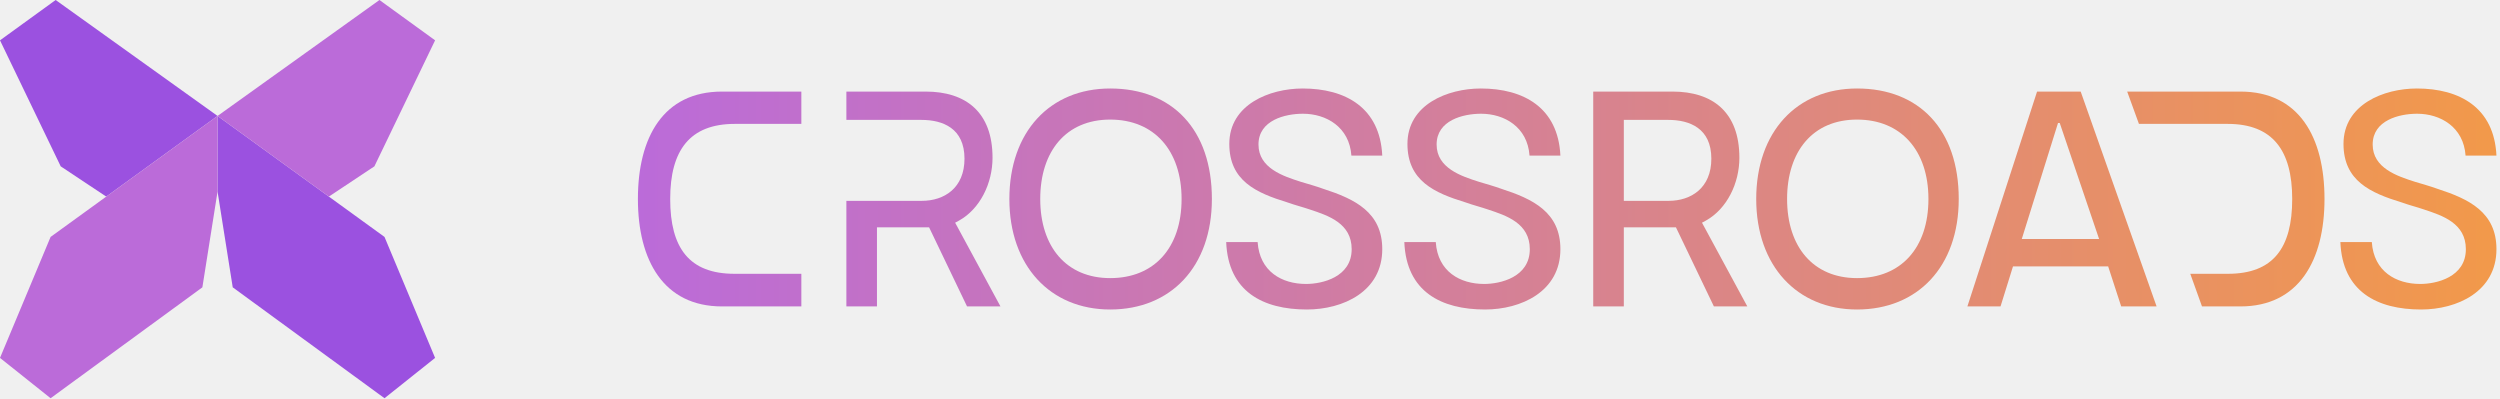
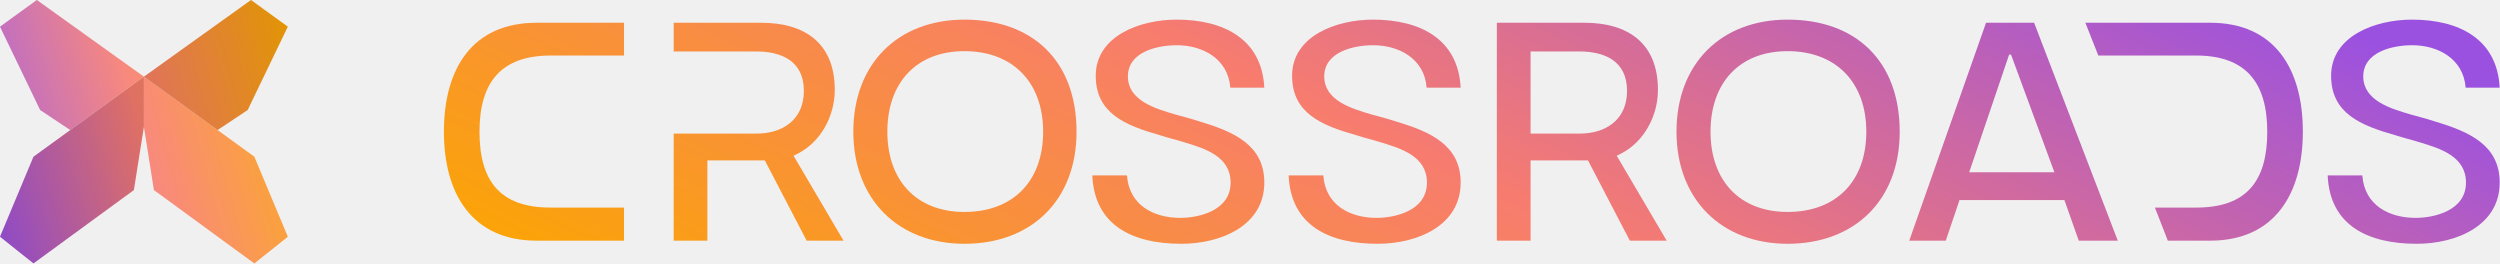
- <svg xmlns="http://www.w3.org/2000/svg" width="678" height="108" viewBox="0 0 678 108" fill="none">
-   <path d="M-3.8147e-06 10.937L15.093 0L59 31.443L28.814 53.316L16.465 45.114L-3.8147e-06 10.937Z" fill="#9B51E0" />
-   <path d="M118 97.063L104.279 108L63.116 77.924L59 51.949V31.443L104.279 64.253L118 97.063Z" fill="#9B51E0" />
-   <path d="M118 10.937L102.907 0L59 31.443L89.186 53.316L101.535 45.114L118 10.937Z" fill="#BB6BD9" />
-   <path d="M-3.8147e-06 97.063L13.721 108L54.884 77.924L59 51.949V31.443L13.721 64.253L-3.8147e-06 97.063Z" fill="#BB6BD9" />
-   <path d="M217.324 83.103V74.254H199.195C186.904 74.254 181.757 67.242 181.757 53.969C181.757 40.779 187.058 33.6 199.272 33.6H217.324V24.835H195.815C179.914 24.835 173 37.19 173 53.969C173 70.664 179.99 83.103 195.815 83.103H217.324Z" fill="url(#paint0_linear_558_371)" />
-   <path d="M273.74 53.969C273.74 35.77 284.725 24 301.087 24C317.91 24 328.664 35.103 328.664 53.969C328.664 72.334 317.526 83.937 301.087 83.937C284.802 83.937 273.74 72.084 273.74 53.969ZM301.087 75.423C312.994 75.423 320.445 67.242 320.445 53.969C320.445 40.779 312.994 32.431 301.087 32.431C289.103 32.431 282.113 41.03 282.113 53.969C282.113 66.908 289.18 75.423 301.087 75.423Z" fill="url(#paint1_linear_558_371)" />
-   <path d="M332.542 65.656H341.069C341.607 73.67 347.675 77.009 354.205 77.009C358.584 77.009 366.573 75.172 366.573 67.576C366.573 60.563 360.274 58.477 355.204 56.807C353.283 56.139 351.209 55.638 349.135 54.887C340.685 52.299 333.387 49.044 333.387 39.026C333.387 28.341 344.296 24 353.283 24C364.883 24 374.254 29.176 374.869 42.198H366.496C365.958 34.435 359.659 30.845 353.36 30.845C348.52 30.845 341.3 32.598 341.3 39.193C341.3 45.621 348.06 47.791 352.745 49.294C354.666 49.878 356.817 50.463 358.891 51.214C367.418 53.969 374.869 57.558 374.869 67.576C374.869 79.096 364.191 83.937 354.435 83.937C342.529 83.937 333.08 79.096 332.542 65.656Z" fill="url(#paint2_linear_558_371)" />
-   <path d="M380.853 65.656H389.38C389.918 73.67 395.986 77.009 402.516 77.009C406.894 77.009 414.883 75.172 414.883 67.576C414.883 60.563 408.584 58.477 403.514 56.807C401.594 56.139 399.52 55.638 397.446 54.887C388.996 52.299 381.698 49.044 381.698 39.026C381.698 28.341 392.606 24 401.594 24C413.193 24 422.565 29.176 423.18 42.198H414.807C414.269 34.435 407.97 30.845 401.671 30.845C396.831 30.845 389.611 32.598 389.611 39.193C389.611 45.621 396.37 47.791 401.056 49.294C402.977 49.878 405.128 50.463 407.202 51.214C415.728 53.969 423.18 57.558 423.18 67.576C423.18 79.096 412.502 83.937 402.746 83.937C390.84 83.937 381.391 79.096 380.853 65.656Z" fill="url(#paint3_linear_558_371)" />
-   <path d="M432.083 83.103V24.835H453.592C464.5 24.835 471.721 30.428 471.721 42.783C471.721 49.711 468.341 56.64 462.657 59.812L461.581 60.397L473.872 83.103H464.808L454.514 61.649H440.38V83.103H432.083ZM440.38 54.47H452.517C458.662 54.47 464.116 50.964 464.116 43.033C464.116 34.769 458.201 32.515 452.44 32.515H440.38V54.47Z" fill="url(#paint4_linear_558_371)" />
-   <path d="M476.286 53.969C476.286 35.77 487.271 24 503.633 24C520.456 24 531.21 35.103 531.21 53.969C531.21 72.334 520.072 83.937 503.633 83.937C487.347 83.937 476.286 72.084 476.286 53.969ZM503.633 75.423C515.539 75.423 522.991 67.242 522.991 53.969C522.991 40.779 515.539 32.431 503.633 32.431C491.649 32.431 484.659 41.03 484.659 53.969C484.659 66.908 491.726 75.423 503.633 75.423Z" fill="url(#paint5_linear_558_371)" />
-   <path d="M533.555 83.103L552.453 24.835H564.282L584.869 83.103H575.267L571.734 72.25H545.923L542.543 83.103H533.555ZM548.304 64.821H569.276L558.598 33.35H558.137L548.304 64.821Z" fill="url(#paint6_linear_558_371)" />
-   <path d="M597.182 83.103L594.001 74.254H604.209C616.5 74.254 621.647 67.242 621.647 53.969C621.647 40.779 616.347 33.6 604.133 33.6H580.079L576.891 24.835H607.589C623.491 24.835 630.404 37.19 630.404 53.969C630.404 70.664 623.414 83.103 607.589 83.103H597.182Z" fill="url(#paint7_linear_558_371)" />
-   <path d="M634.711 65.656H643.237C643.775 73.67 649.844 77.009 656.373 77.009C660.752 77.009 668.741 75.172 668.741 67.576C668.741 60.563 662.442 58.477 657.372 56.807C655.451 56.139 653.377 55.638 651.303 54.887C642.853 52.299 635.556 49.044 635.556 39.026C635.556 28.341 646.464 24 655.451 24C667.051 24 676.423 29.176 677.037 42.198H668.664C668.126 34.435 661.827 30.845 655.528 30.845C650.689 30.845 643.468 32.598 643.468 39.193C643.468 45.621 650.228 47.791 654.914 49.294C656.834 49.878 658.985 50.463 661.059 51.214C669.586 53.969 677.037 57.558 677.037 67.576C677.037 79.096 666.359 83.937 656.604 83.937C644.697 83.937 635.248 79.096 634.711 65.656Z" fill="url(#paint8_linear_558_371)" />
-   <path d="M229.538 24.835H251.046C261.954 24.835 269.175 30.428 269.175 42.783C269.175 49.711 265.795 56.64 260.111 59.812L259.035 60.397L271.326 83.103H262.262L251.968 61.649H237.834V83.103H229.538V54.47H237.834H249.971C256.116 54.47 261.57 50.964 261.57 43.033C261.57 34.769 255.655 32.515 249.894 32.515H237.834H229.538V24.835Z" fill="url(#paint9_linear_558_371)" />
+ <svg xmlns="http://www.w3.org/2000/svg" width="1025" height="108" viewBox="0 0 1025 108" fill="none">
+   <g clip-path="url(#clip0_691_436)">
+     <path d="M0 10.937L15.093 0L59 31.443L28.814 53.316L16.465 45.114L0 10.937Z" fill="url(#paint0_linear_691_436)" />
+     <path d="M0 10.937L15.093 0L59 31.443L28.814 53.316L16.465 45.114L0 10.937Z" fill="white" fill-opacity="0.1" />
+     <path d="M118 97.063L104.279 108L63.116 77.924L59 51.949V31.443L104.279 64.253L118 97.063Z" fill="url(#paint1_linear_691_436)" />
+     <path d="M118 97.063L104.279 108L63.116 77.924L59 51.949V31.443L104.279 64.253L118 97.063Z" fill="white" fill-opacity="0.1" />
+     <path d="M118 10.937L102.907 0L59 31.443L89.186 53.316L101.535 45.114L118 10.937Z" fill="url(#paint2_linear_691_436)" />
+     <path d="M118 10.937L102.907 0L59 31.443L89.186 53.316L101.535 45.114L118 10.937Z" fill="black" fill-opacity="0.1" />
+     <path d="M0 97.063L13.721 108L54.884 77.924L59 51.949V31.443L13.721 64.253L0 97.063Z" fill="url(#paint3_linear_691_436)" />
+     <path d="M0 97.063L13.721 108L54.884 77.924L59 51.949V31.443L13.721 64.253L0 97.063Z" fill="black" fill-opacity="0.1" />
+     <path d="M255.856 98.672V85.104H225.648C205.168 85.104 196.592 74.352 196.592 54C196.592 33.776 205.424 22.768 225.776 22.768H255.856V9.328H220.016C193.52 9.328 182 28.272 182 54C182 79.6 193.648 98.672 220.016 98.672H255.856Z" fill="url(#paint4_linear_691_436)" />
+     <path fill-rule="evenodd" clip-rule="evenodd" d="M276.208 54.768V98.672H290.032V65.776H313.584L330.736 98.672H345.84L325.36 63.856L327.152 62.96C336.624 58.096 342.256 47.472 342.256 36.848C342.256 17.904 330.224 9.328 312.048 9.328H276.208V21.104H310.128C319.728 21.104 329.584 24.56 329.584 37.232C329.584 49.392 320.496 54.768 310.256 54.768H276.208Z" fill="url(#paint5_linear_691_436)" />
+     <path d="M349.862 54C349.862 26.096 368.166 8.048 395.43 8.048C423.462 8.048 441.382 25.072 441.382 54C441.382 82.16 422.822 99.952 395.43 99.952C368.294 99.952 349.862 81.776 349.862 54ZM395.43 86.896C415.27 86.896 427.686 74.352 427.686 54C427.686 33.776 415.27 20.976 395.43 20.976C375.462 20.976 363.814 34.16 363.814 54C363.814 73.84 375.59 86.896 395.43 86.896Z" fill="url(#paint6_linear_691_436)" />
+     <path d="M447.844 71.92H462.052C462.948 84.208 473.06 89.328 483.94 89.328C491.236 89.328 504.548 86.512 504.548 74.864C504.548 64.112 494.052 60.912 485.604 58.352C482.404 57.328 478.948 56.56 475.492 55.408C461.412 51.44 449.252 46.448 449.252 31.088C449.252 14.704 467.428 8.048 482.404 8.048C501.732 8.048 517.348 15.984 518.372 35.952H504.42C503.524 24.048 493.028 18.544 482.532 18.544C474.468 18.544 462.436 21.232 462.436 31.344C462.436 41.2 473.7 44.528 481.508 46.832C484.708 47.728 488.292 48.624 491.748 49.776C505.956 54 518.372 59.504 518.372 74.864C518.372 92.528 500.58 99.952 484.324 99.952C464.484 99.952 448.74 92.528 447.844 71.92Z" fill="url(#paint7_linear_691_436)" />
+     <path d="M528.344 71.92H542.552C543.448 84.208 553.56 89.328 564.44 89.328C571.736 89.328 585.048 86.512 585.048 74.864C585.048 64.112 574.552 60.912 566.104 58.352C562.904 57.328 559.448 56.56 555.992 55.408C541.912 51.44 529.752 46.448 529.752 31.088C529.752 14.704 547.928 8.048 562.904 8.048C582.232 8.048 597.848 15.984 598.872 35.952H584.92C584.024 24.048 573.528 18.544 563.032 18.544C554.968 18.544 542.936 21.232 542.936 31.344C542.936 41.2 554.2 44.528 562.008 46.832C565.208 47.728 568.792 48.624 572.248 49.776C586.456 54 598.872 59.504 598.872 74.864C598.872 92.528 581.08 99.952 564.824 99.952C544.984 99.952 529.24 92.528 528.344 71.92Z" fill="url(#paint8_linear_691_436)" />
+     <path d="M954.344 71.92H968.552C969.448 84.208 979.56 89.328 990.44 89.328C997.736 89.328 1011.05 86.512 1011.05 74.864C1011.05 64.112 1000.55 60.912 992.104 58.352C988.904 57.328 985.448 56.56 981.992 55.408C967.912 51.44 955.752 46.448 955.752 31.088C955.752 14.704 973.928 8.048 988.904 8.048C1008.23 8.048 1023.85 15.984 1024.87 35.952H1010.92C1010.02 24.048 999.528 18.544 989.032 18.544C980.968 18.544 968.936 21.232 968.936 31.344C968.936 41.2 980.2 44.528 988.008 46.832C991.208 47.728 994.792 48.624 998.248 49.776C1012.46 54 1024.87 59.504 1024.87 74.864C1024.87 92.528 1007.08 99.952 990.824 99.952C970.984 99.952 955.24 92.528 954.344 71.92Z" fill="url(#paint9_linear_691_436)" />
+     <path d="M613.708 98.672V9.328H649.548C667.724 9.328 679.756 17.904 679.756 36.848C679.756 47.472 674.124 58.096 664.652 62.96L662.86 63.856L683.34 98.672H668.236L651.084 65.776H627.532V98.672H613.708ZM627.532 54.768H647.756C657.996 54.768 667.084 49.392 667.084 37.232C667.084 24.56 657.228 21.104 647.628 21.104H627.532V54.768Z" fill="url(#paint10_linear_691_436)" />
+     <path d="M687.362 54C687.362 26.096 705.666 8.048 732.93 8.048C760.962 8.048 778.882 25.072 778.882 54C778.882 82.16 760.322 99.952 732.93 99.952C705.794 99.952 687.362 81.776 687.362 54ZM732.93 86.896C752.77 86.896 765.186 74.352 765.186 54C765.186 33.776 752.77 20.976 732.93 20.976C712.962 20.976 701.314 34.16 701.314 54C701.314 73.84 713.09 86.896 732.93 86.896Z" fill="url(#paint11_linear_691_436)" />
+     <path d="M782.79 98.672L814.278 9.328H833.99L868.294 98.672H852.294L846.406 82.032H803.398L797.766 98.672H782.79ZM807.366 70.64H842.31L824.518 22.384H823.75L807.366 70.64Z" fill="url(#paint12_linear_691_436)" />
+     <path d="M888.81 98.672L883.51 85.104H900.52C921 85.104 929.576 74.352 929.576 54C929.576 33.776 920.744 22.768 900.392 22.768H860.312L855 9.328H906.152C932.648 9.328 944.168 28.272 944.168 54C944.168 79.6 932.52 98.672 906.152 98.672H888.81Z" fill="url(#paint13_linear_691_436)" />
+   </g>
  <defs>
-     <linearGradient id="paint0_linear_558_371" x1="173" y1="53.969" x2="677.037" y2="53.969" gradientUnits="userSpaceOnUse">
-       <stop stop-color="#BB6BD9" />
-       <stop offset="1" stop-color="#F2994A" />
+     <linearGradient id="paint0_linear_691_436" x1="-2.56348e-06" y1="108" x2="137.259" y2="70.508" gradientUnits="userSpaceOnUse">
+       <stop stop-color="#9B51E0" />
+       <stop offset="0.495" stop-color="#F77C6F" />
+       <stop offset="1" stop-color="#FBA601" />
    </linearGradient>
-     <linearGradient id="paint1_linear_558_371" x1="173" y1="53.969" x2="677.037" y2="53.969" gradientUnits="userSpaceOnUse">
-       <stop stop-color="#BB6BD9" />
-       <stop offset="1" stop-color="#F2994A" />
+     <linearGradient id="paint1_linear_691_436" x1="-2.04532e-06" y1="108" x2="137.259" y2="70.508" gradientUnits="userSpaceOnUse">
+       <stop stop-color="#9B51E0" />
+       <stop offset="0.495" stop-color="#F77C6F" />
+       <stop offset="1" stop-color="#FBA601" />
    </linearGradient>
-     <linearGradient id="paint2_linear_558_371" x1="173" y1="53.969" x2="677.037" y2="53.969" gradientUnits="userSpaceOnUse">
-       <stop stop-color="#BB6BD9" />
-       <stop offset="1" stop-color="#F2994A" />
+     <linearGradient id="paint2_linear_691_436" x1="-2.56348e-06" y1="108" x2="137.259" y2="70.508" gradientUnits="userSpaceOnUse">
+       <stop stop-color="#9B51E0" />
+       <stop offset="0.495" stop-color="#F77C6F" />
+       <stop offset="1" stop-color="#FBA601" />
    </linearGradient>
-     <linearGradient id="paint3_linear_558_371" x1="173" y1="53.969" x2="677.037" y2="53.969" gradientUnits="userSpaceOnUse">
-       <stop stop-color="#BB6BD9" />
-       <stop offset="1" stop-color="#F2994A" />
+     <linearGradient id="paint3_linear_691_436" x1="-2.25482e-06" y1="108" x2="137.259" y2="70.508" gradientUnits="userSpaceOnUse">
+       <stop stop-color="#9B51E0" />
+       <stop offset="0.495" stop-color="#F77C6F" />
+       <stop offset="1" stop-color="#FBA601" />
    </linearGradient>
-     <linearGradient id="paint4_linear_558_371" x1="173" y1="53.969" x2="677.037" y2="53.969" gradientUnits="userSpaceOnUse">
-       <stop stop-color="#BB6BD9" />
-       <stop offset="1" stop-color="#F2994A" />
+     <linearGradient id="paint4_linear_691_436" x1="182" y1="99.952" x2="360.346" y2="-274.66" gradientUnits="userSpaceOnUse">
+       <stop stop-color="#FBA601" />
+       <stop offset="0.495" stop-color="#F77C6F" />
+       <stop offset="1" stop-color="#9B51E0" />
    </linearGradient>
-     <linearGradient id="paint5_linear_558_371" x1="173" y1="53.969" x2="677.037" y2="53.969" gradientUnits="userSpaceOnUse">
-       <stop stop-color="#BB6BD9" />
-       <stop offset="1" stop-color="#F2994A" />
+     <linearGradient id="paint5_linear_691_436" x1="182" y1="99.952" x2="360.346" y2="-274.66" gradientUnits="userSpaceOnUse">
+       <stop stop-color="#FBA601" />
+       <stop offset="0.495" stop-color="#F77C6F" />
+       <stop offset="1" stop-color="#9B51E0" />
    </linearGradient>
-     <linearGradient id="paint6_linear_558_371" x1="173" y1="53.969" x2="677.037" y2="53.969" gradientUnits="userSpaceOnUse">
-       <stop stop-color="#BB6BD9" />
-       <stop offset="1" stop-color="#F2994A" />
+     <linearGradient id="paint6_linear_691_436" x1="182" y1="99.952" x2="360.346" y2="-274.66" gradientUnits="userSpaceOnUse">
+       <stop stop-color="#FBA601" />
+       <stop offset="0.495" stop-color="#F77C6F" />
+       <stop offset="1" stop-color="#9B51E0" />
    </linearGradient>
-     <linearGradient id="paint7_linear_558_371" x1="173" y1="53.969" x2="677.037" y2="53.969" gradientUnits="userSpaceOnUse">
-       <stop stop-color="#BB6BD9" />
-       <stop offset="1" stop-color="#F2994A" />
+     <linearGradient id="paint7_linear_691_436" x1="182" y1="99.952" x2="360.346" y2="-274.66" gradientUnits="userSpaceOnUse">
+       <stop stop-color="#FBA601" />
+       <stop offset="0.495" stop-color="#F77C6F" />
+       <stop offset="1" stop-color="#9B51E0" />
    </linearGradient>
-     <linearGradient id="paint8_linear_558_371" x1="173" y1="53.969" x2="677.037" y2="53.969" gradientUnits="userSpaceOnUse">
-       <stop stop-color="#BB6BD9" />
-       <stop offset="1" stop-color="#F2994A" />
+     <linearGradient id="paint8_linear_691_436" x1="182" y1="99.952" x2="360.346" y2="-274.66" gradientUnits="userSpaceOnUse">
+       <stop stop-color="#FBA601" />
+       <stop offset="0.495" stop-color="#F77C6F" />
+       <stop offset="1" stop-color="#9B51E0" />
    </linearGradient>
-     <linearGradient id="paint9_linear_558_371" x1="173" y1="53.969" x2="677.037" y2="53.969" gradientUnits="userSpaceOnUse">
-       <stop stop-color="#BB6BD9" />
-       <stop offset="1" stop-color="#F2994A" />
+     <linearGradient id="paint9_linear_691_436" x1="182" y1="99.952" x2="360.346" y2="-274.66" gradientUnits="userSpaceOnUse">
+       <stop stop-color="#FBA601" />
+       <stop offset="0.495" stop-color="#F77C6F" />
+       <stop offset="1" stop-color="#9B51E0" />
    </linearGradient>
+     <linearGradient id="paint10_linear_691_436" x1="182" y1="99.952" x2="360.346" y2="-274.66" gradientUnits="userSpaceOnUse">
+       <stop stop-color="#FBA601" />
+       <stop offset="0.495" stop-color="#F77C6F" />
+       <stop offset="1" stop-color="#9B51E0" />
+     </linearGradient>
+     <linearGradient id="paint11_linear_691_436" x1="182" y1="99.952" x2="360.346" y2="-274.66" gradientUnits="userSpaceOnUse">
+       <stop stop-color="#FBA601" />
+       <stop offset="0.495" stop-color="#F77C6F" />
+       <stop offset="1" stop-color="#9B51E0" />
+     </linearGradient>
+     <linearGradient id="paint12_linear_691_436" x1="182" y1="99.952" x2="360.346" y2="-274.66" gradientUnits="userSpaceOnUse">
+       <stop stop-color="#FBA601" />
+       <stop offset="0.495" stop-color="#F77C6F" />
+       <stop offset="1" stop-color="#9B51E0" />
+     </linearGradient>
+     <linearGradient id="paint13_linear_691_436" x1="182" y1="99.952" x2="360.346" y2="-274.66" gradientUnits="userSpaceOnUse">
+       <stop stop-color="#FBA601" />
+       <stop offset="0.495" stop-color="#F77C6F" />
+       <stop offset="1" stop-color="#9B51E0" />
+     </linearGradient>
+     <clipPath id="clip0_691_436">
+       <rect width="1025" height="108" fill="white" />
+     </clipPath>
  </defs>
</svg>
